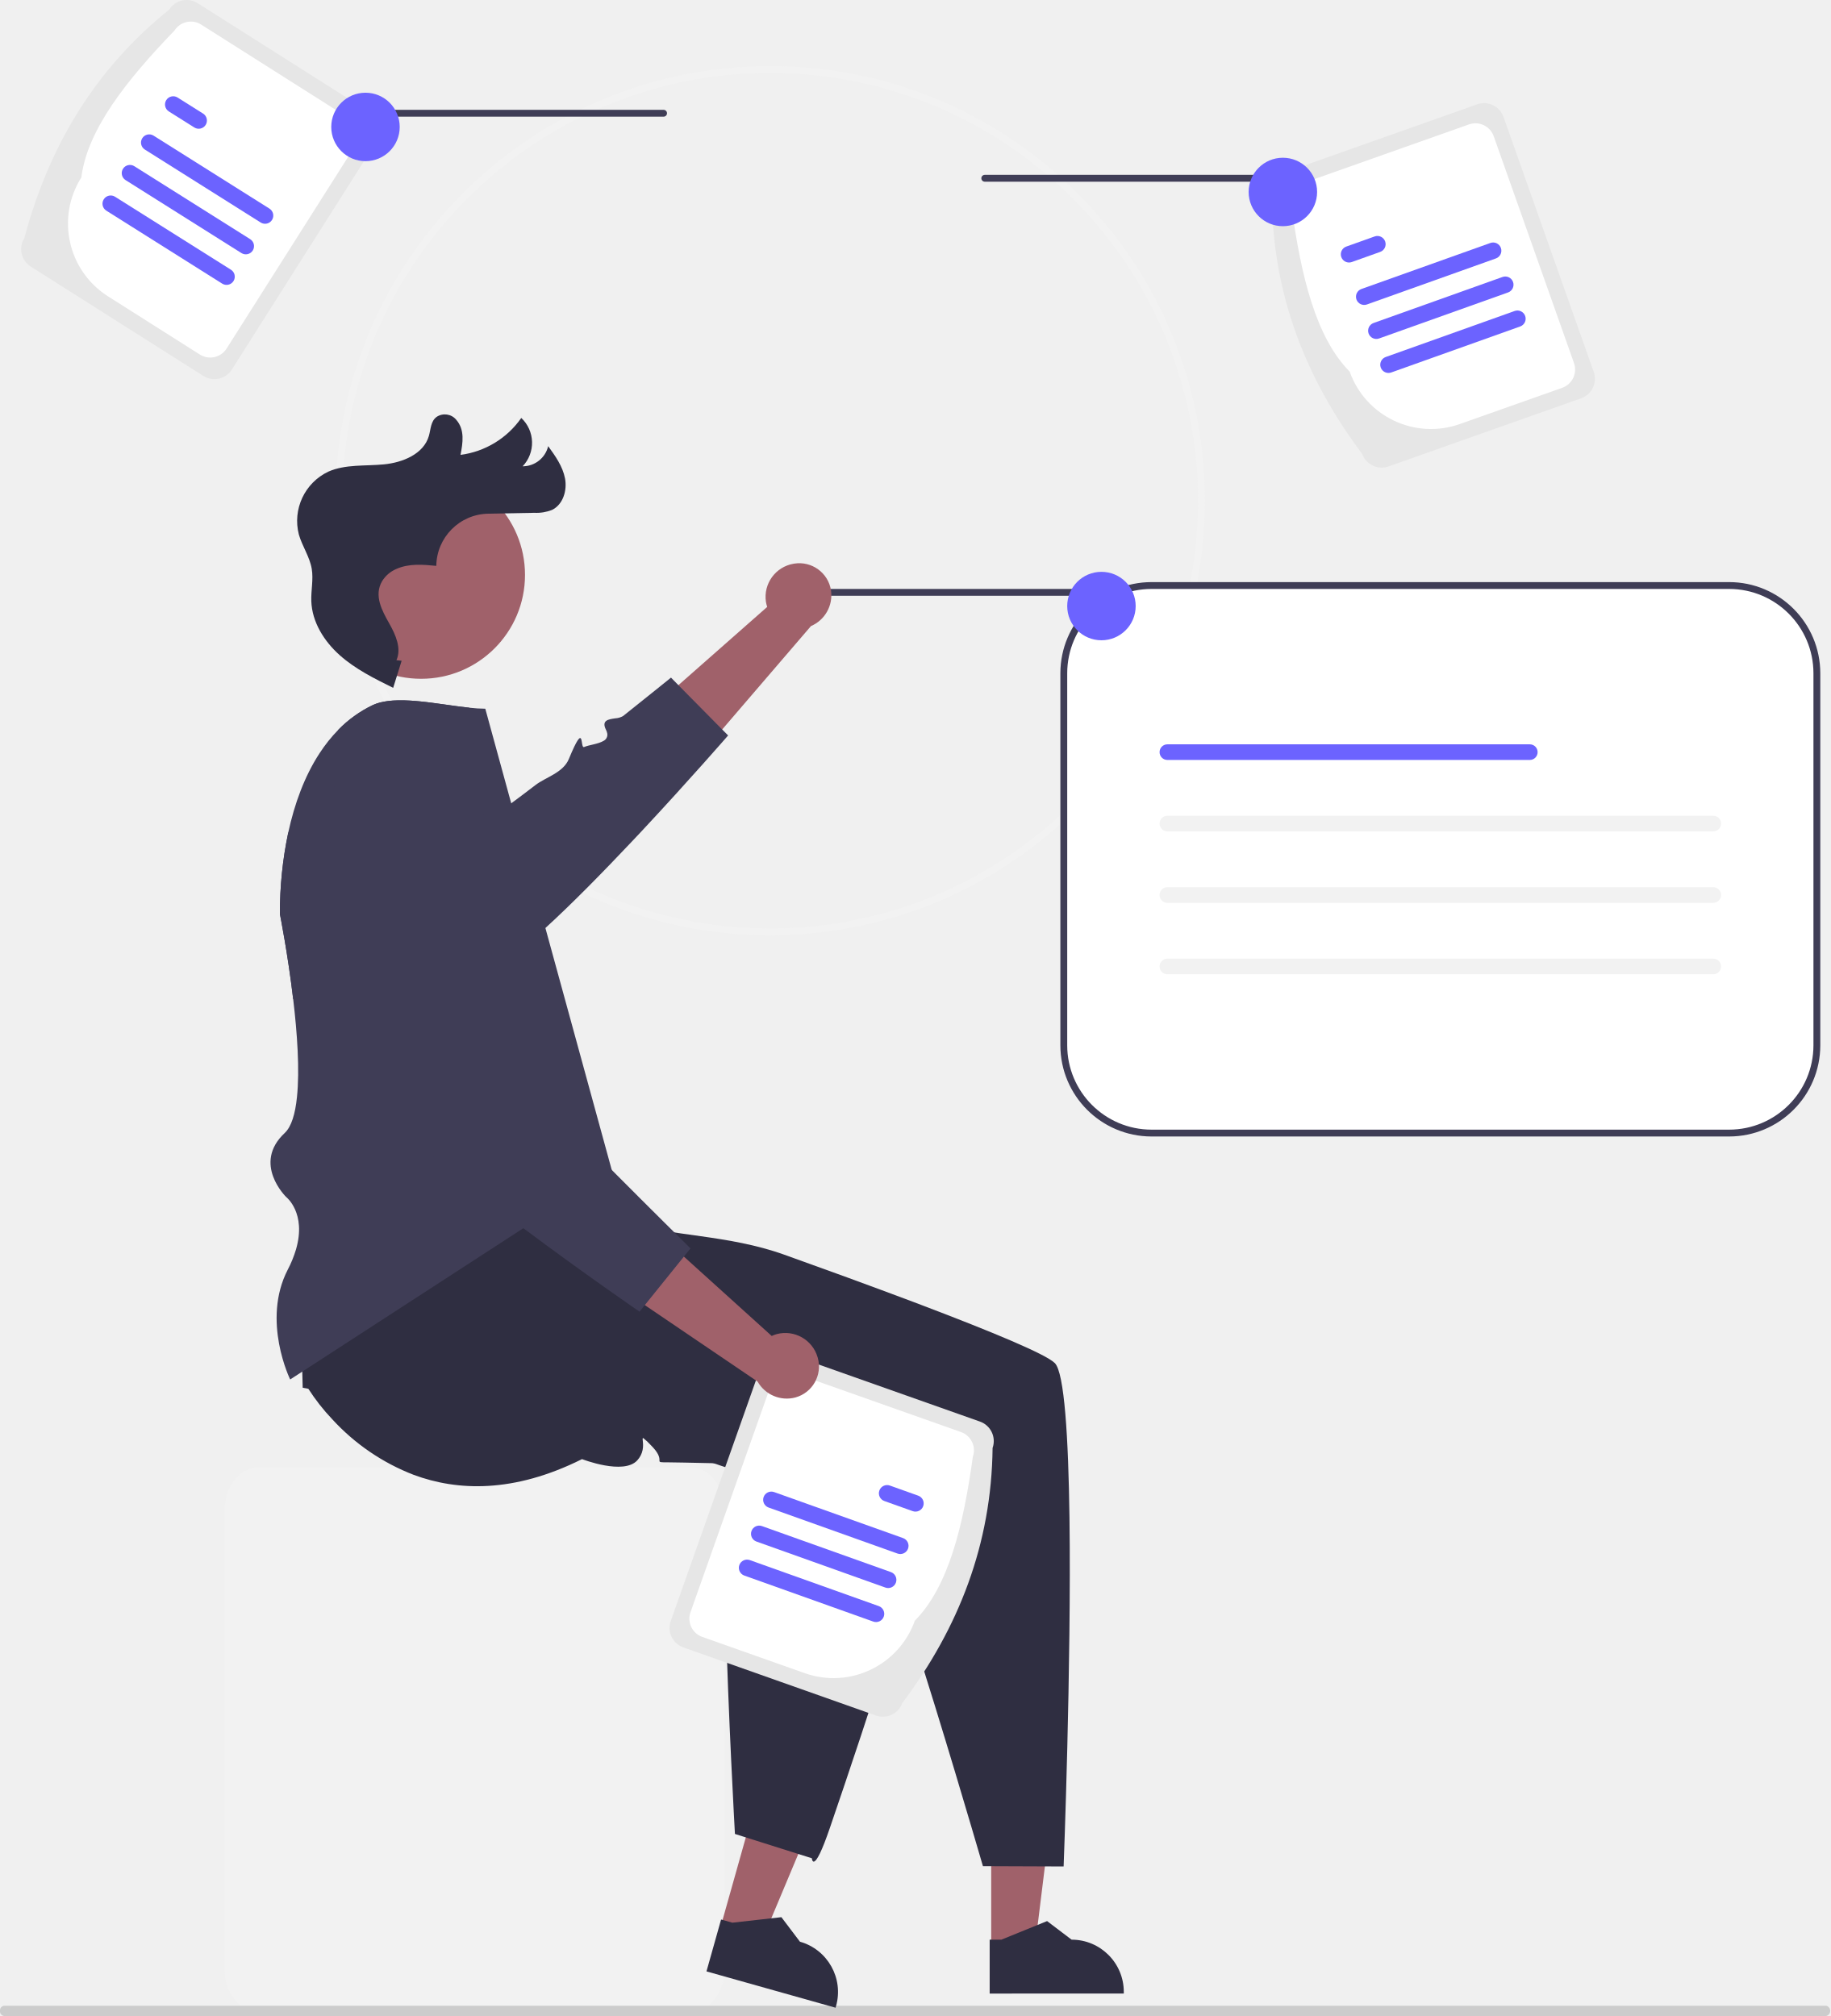
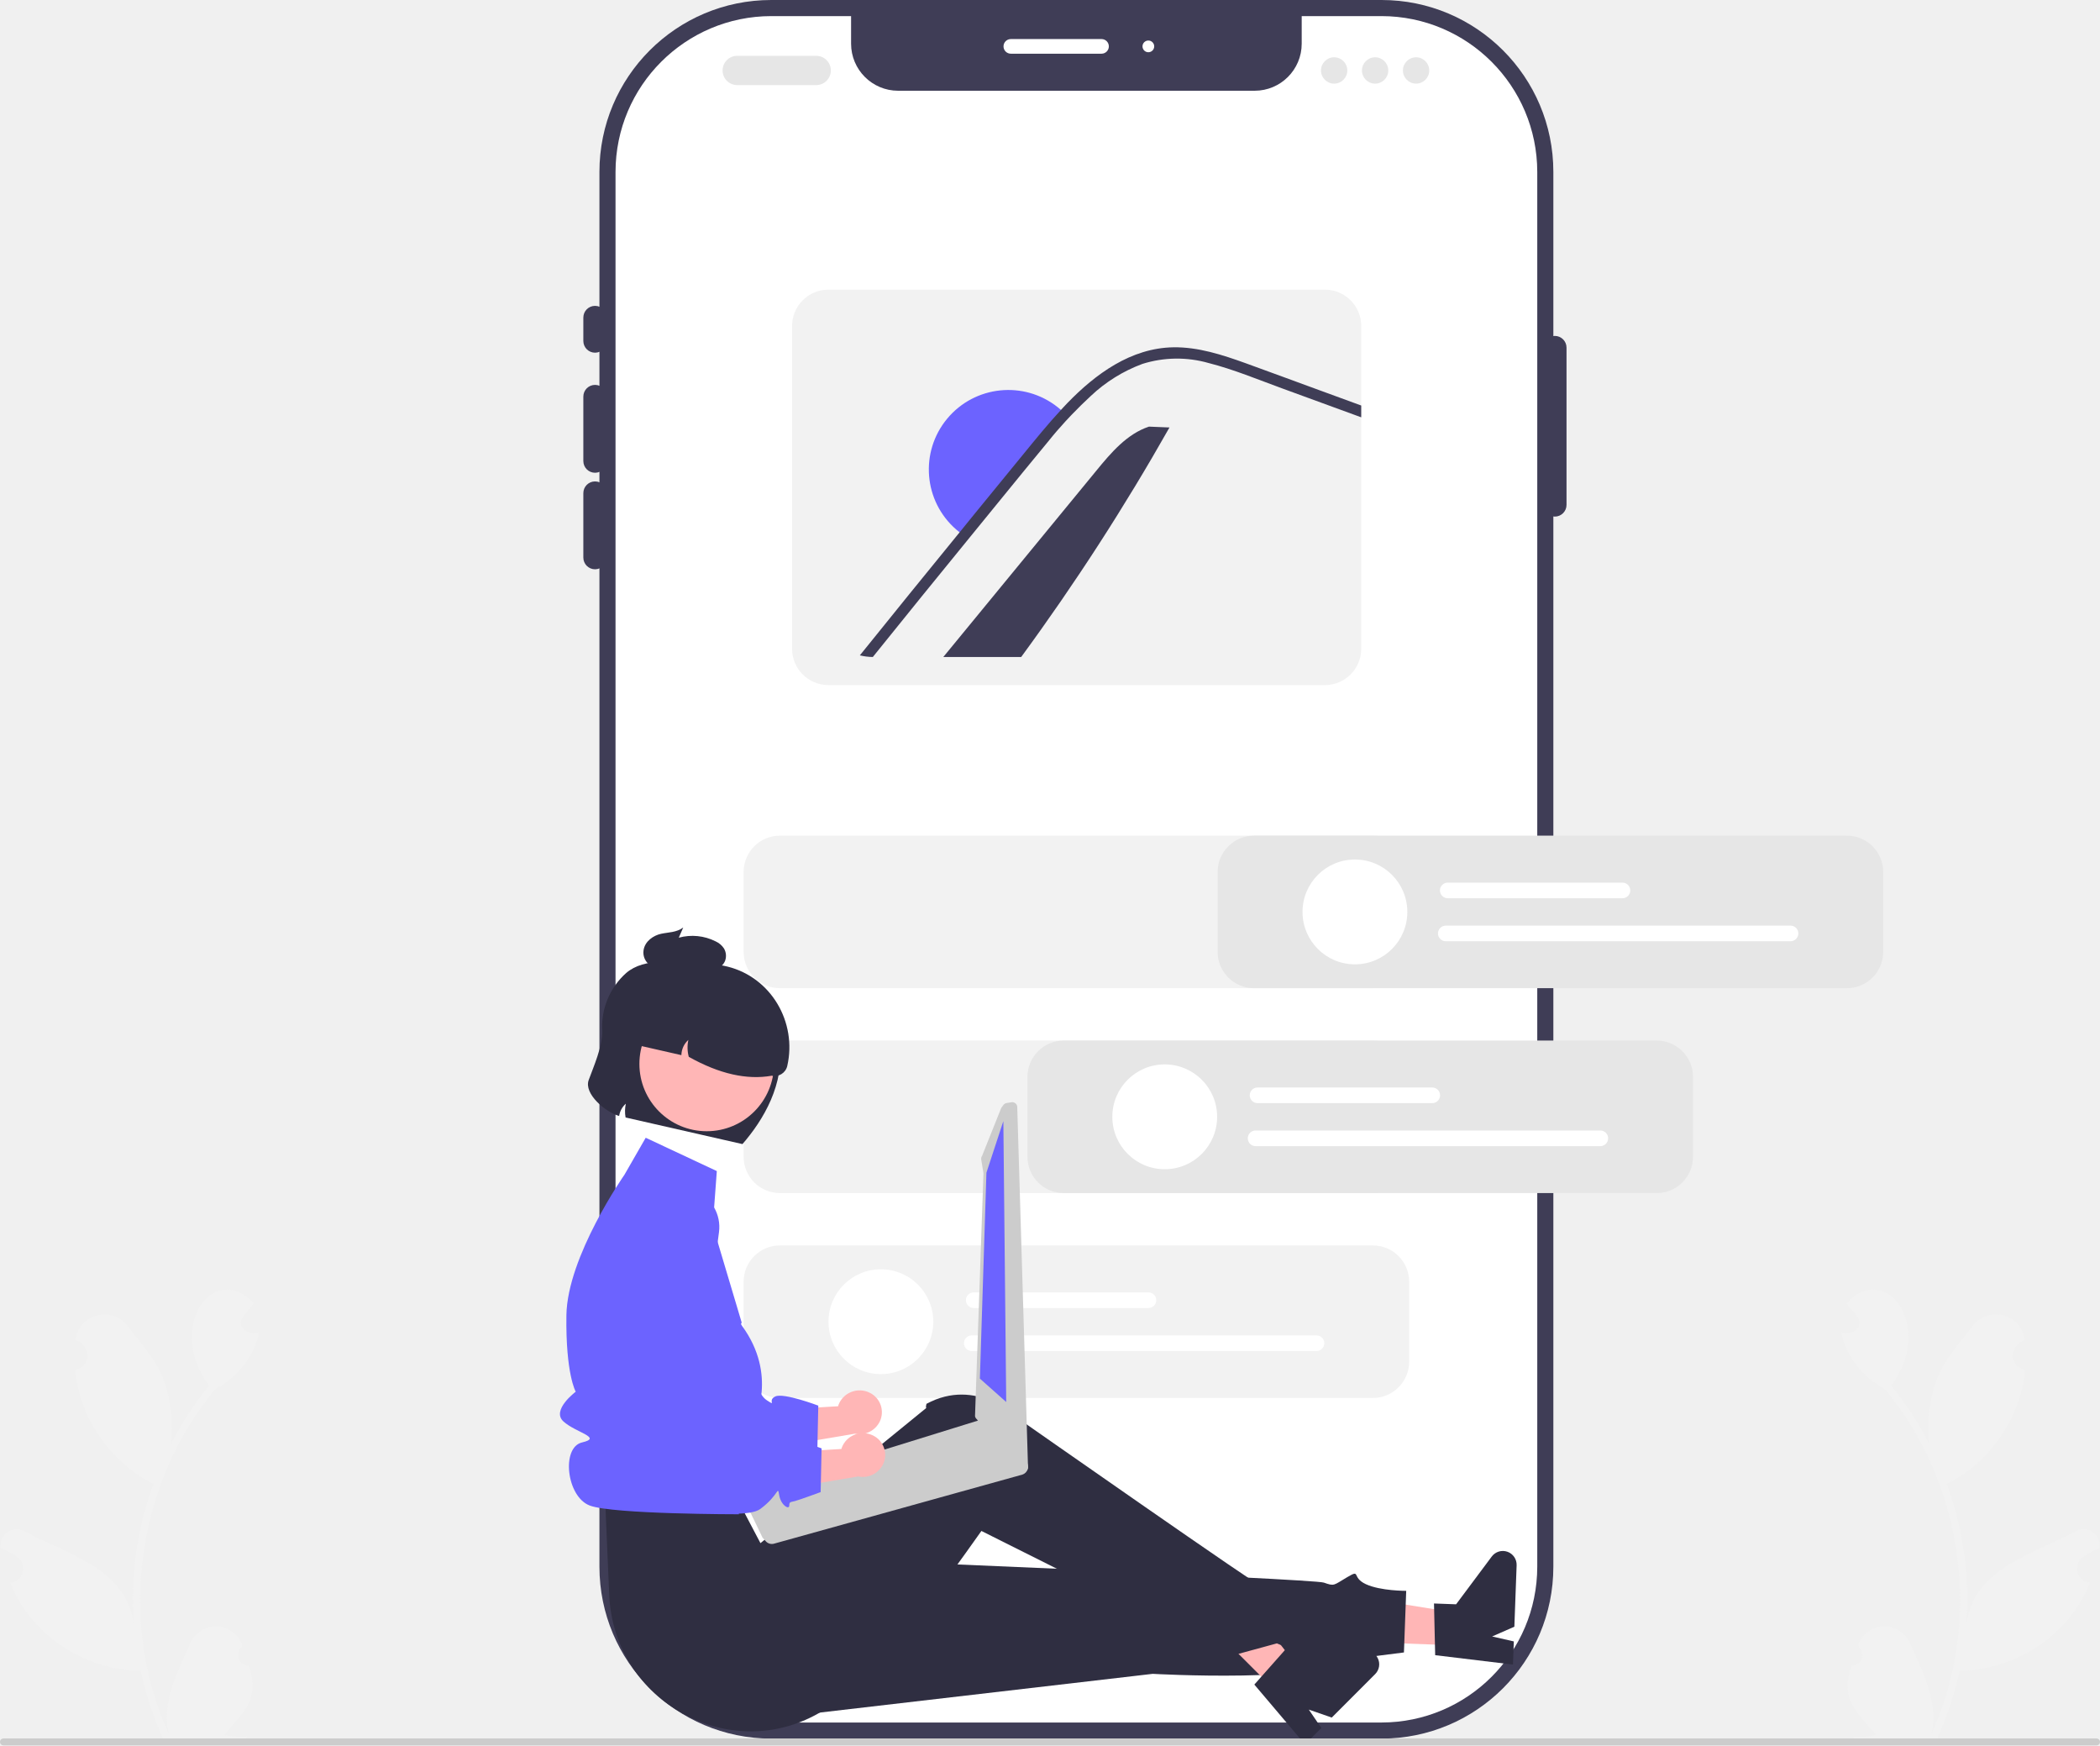
- <svg xmlns="http://www.w3.org/2000/svg" data-name="Layer 1" width="534.67" height="589.095" viewBox="0 0 534.67 589.095">
-   <path d="M557.659,428.758a127,127,0,1,1,127-127A127.144,127.144,0,0,1,557.659,428.758Zm0-252a125,125,0,1,0,125,125A125.141,125.141,0,0,0,557.659,176.758Z" transform="translate(-332.665 -155.4527)" fill="#f2f2f2" />
-   <path d="M567.351,329.547h81.433a1,1,0,0,0,0-2h-81.433a1,1,0,0,0,0,2Z" transform="translate(-332.665 -155.4527)" fill="#3f3d56" />
-   <path d="M669.073,326.547a25.667,25.667,0,0,0-25.638,25.638V460.91a25.667,25.667,0,0,0,25.638,25.638H837.798a25.667,25.667,0,0,0,25.638-25.638V352.185a25.667,25.667,0,0,0-25.638-25.638Z" transform="translate(-332.665 -155.4527)" fill="#fff" />
-   <path d="M837.798,487.547H669.073a26.668,26.668,0,0,1-26.638-26.638V352.185a26.668,26.668,0,0,1,26.638-26.638H837.798a26.668,26.668,0,0,1,26.638,26.638V460.91A26.668,26.668,0,0,1,837.798,487.547Zm-168.725-160a24.665,24.665,0,0,0-24.638,24.638V460.91a24.665,24.665,0,0,0,24.638,24.638H837.798a24.665,24.665,0,0,0,24.638-24.638V352.185a24.665,24.665,0,0,0-24.638-24.638Z" transform="translate(-332.665 -155.4527)" fill="#3f3d56" />
-   <path d="M564.458,320.186a9.828,9.828,0,0,0-8.044,11.101,9.428,9.428,0,0,0,.375,1.513l-50.306,44.336,18.634,13.052,44.459-51.79a9.801,9.801,0,0,0,5.852-10.437,9.38,9.38,0,0,0-10.717-7.817Q564.585,320.163,564.458,320.186Z" transform="translate(-332.665 -155.4527)" fill="#a0616a" />
-   <path d="M545.375,370.357s-11.35,13.07-25.17,27.87c-.96,1.02-1.92,2.05-2.91,3.09-8.4,8.9-17.45,18.14-25.3,25.31-8.37,7.67-15.38,13.01-18.78,13.14a2.466,2.466,0,0,1-.84-.09c-10.17-3.06-1.79.58-6.14,6.79-4.37,6.22-3.83-1.94-13.62-6.79-9.77-4.85-4.57-.03-8.47,7.63-1.21,2.4-11.83,1.91-25.83.11-1.58-13.35-3.88-24.87-3.88-24.87a113.619,113.619,0,0,1,2.44-23.83c24.39-.44,44.56-.69,45.59-.37,2.66.81,8.38-1.24,14.7-4.81.9-.51,2.6-1.69,4.85-3.35,1.99-1.46,4.39-3.28,7.06-5.32,3-2.32,8.11-3.59,9.77-7.63,4.82-11.66,3.17-2.96,4.46-3.5,1.47-.62,4.07-.86,5.59-1.75a2.01,2.01,0,0,0,1.17-2.21,4.067,4.067,0,0,0-.38-1.09c-1.38-2.77.72-3.04,2.7-3.33a5.14,5.14,0,0,0,2.33-.69c7.95-6.34,13.97-11.21,13.97-11.21l2.16,2.2.01.01,12.78,12.94Z" transform="translate(-332.665 -155.4527)" fill="#3f3d56" />
-   <path d="M534.473,743.32H408.095c-5.41,0-9.811-5.556-9.811-12.384V596.647c0-6.828,4.401-12.384,9.811-12.384H534.473c5.41,0,9.811,5.556,9.811,12.384V730.935C544.284,737.764,539.882,743.32,534.473,743.32Z" transform="translate(-332.665 -155.4527)" fill="#f2f2f2" />
-   <path d="M332.665,743.045a1.37,1.37,0,0,0,1.19,1.502h532.29a1.543,1.543,0,0,0,0-3.004H333.855A1.37,1.37,0,0,0,332.665,743.045Z" transform="translate(-332.665 -155.4527)" fill="#ccc" />
-   <polygon points="289.565 569.244 302.306 569.243 308.368 520.095 289.562 520.096 289.565 569.244" fill="#a0616a" />
-   <path d="M621.781,737.989l39.183-.001v-.496a15.252,15.252,0,0,0-15.251-15.251h-.001l-7.157-5.43L625.201,722.242l-3.42 0Z" transform="translate(-332.665 -155.4527)" fill="#2f2e41" />
-   <polygon points="210.422 563.385 222.687 566.837 241.843 521.171 223.74 516.075 210.422 563.385" fill="#a0616a" />
-   <path d="M539.052,731.511l37.717,10.618.134-.477a15.252,15.252,0,0,0-10.547-18.814l-.001-0-5.418-7.167L546.612,717.28l-3.292-.927Z" transform="translate(-332.665 -155.4527)" fill="#2f2e41" />
-   <path d="M510.435,509.547s-4.08-.406,6.38,3.214c11.32,3.93,28.5,3.42,44.95,9.32,5.08,1.82,10.23,3.68,15.34,5.54,1.03.37,2.06.75,3.09,1.12,6.65,2.43,13.19,4.86,19.37,7.18.87.33,1.73.66,2.58.98.02.01.04.01.05.02,20.15,7.66,36,14.22,38.62,16.84,2.8,2.8,3.96,21.72,4.28,45.1.58,43.33-1.71,101.99-1.71,101.99l-23.57-.09s-.15-.52-.44-1.49c-.52-1.79-1.49-5.12-2.78-9.47-5.36-18.17-16.15-54.18-22.11-70.67-1.68-4.66-2.98-7.76-3.67-8.46-4-4.1,0-5.91,4-8.51s0-3.4-2.94-6.8c-2.94-3.4,1.1-11.06,1.1-11.06s-2.66-.07-6.9-.18c-6.26-.16-16-.4-25.75-.64-.01.01-.01.01-.01,0-3.67-.09-7.34-.18-10.82-.26-2.7-.07-5.29-.13-7.69-.19-7.19-.16-12.63-.27-13.99-.27-4.44,0-.99,0-3.67-3.51a15.675,15.675,0,0,0-1.33-1.49,17.322,17.322,0,0,0-2.2-2.06c-.56-.26.2,1.35-.22,3.44a6.317,6.317,0,0,1-1.55,3.03c-3.97,4.41-16.15-.35-16.15-.35-20.04,10.02-36.48,9.3-49.14,4.61a63.007,63.007,0,0,1-23.83-16.26,59.505,59.505,0,0,1-6.98-8.9l-1.65-.31s-2.22-74.384.34-79.414c3.99-7.84,63-2,63-2Z" transform="translate(-332.665 -155.4527)" fill="#2f2e41" />
-   <path d="M620.351,208.547h81.433a1,1,0,0,0,0-2h-81.433a1,1,0,0,0,0,2Z" transform="translate(-332.665 -155.4527)" fill="#3f3d56" />
-   <path d="M730.602,288.074c-16.511-21.961-26.054-46.519-26.366-74.518a6.041,6.041,0,0,1,3.676-7.702l56.277-19.912a6.041,6.041,0,0,1,7.702,3.676L798.257,264.136A6.041,6.041,0,0,1,794.581,271.838l-56.277,19.912A6.041,6.041,0,0,1,730.602,288.074Z" transform="translate(-332.665 -155.4527)" fill="#e6e6e6" />
-   <path d="M726.955,264.04c-9.93-10.04-14.181-27.948-16.951-47.907a5.658,5.658,0,0,1,3.443-7.213l48.366-17.113a5.658,5.658,0,0,1,7.213,3.443l23.463,66.311a5.658,5.658,0,0,1-3.443,7.213l-29.962,10.601A25.202,25.202,0,0,1,726.955,264.04Z" transform="translate(-332.665 -155.4527)" fill="#fff" />
-   <path d="M769.673,230.971,731.998,244.42a2.4,2.4,0,1,1-1.614-4.521l37.676-13.448a2.4,2.4,0,1,1,1.614,4.521Z" transform="translate(-332.665 -155.4527)" fill="#6c63ff" />
-   <path d="M735.861,229.064l-8.289,2.959a2.4,2.4,0,0,1-1.614-4.521l8.289-2.959a2.4,2.4,0,1,1,1.614,4.521Z" transform="translate(-332.665 -155.4527)" fill="#6c63ff" />
-   <path d="M776.768,250.847,739.092,264.295a2.4,2.4,0,0,1-1.614-4.521L775.154,246.326a2.4,2.4,0,1,1,1.614,4.521Z" transform="translate(-332.665 -155.4527)" fill="#6c63ff" />
-   <path d="M773.22,240.909,735.545,254.357a2.4,2.4,0,0,1-1.614-4.521l37.676-13.448a2.4,2.4,0,0,1,1.614,4.521Z" transform="translate(-332.665 -155.4527)" fill="#6c63ff" />
-   <circle cx="374.77" cy="56.095" r="10" fill="#6c63ff" />
-   <path d="M526.52,189.547H445.087a1,1,0,0,1,0-2H526.52a1,1,0,0,1,0,2Z" transform="translate(-332.665 -155.4527)" fill="#3f3d56" />
-   <path d="M339.78,225.019c7.072-26.55,20.491-49.224,42.316-66.764a6.041,6.041,0,0,1,8.327-1.866l50.422,31.958a6.041,6.041,0,0,1,1.866,8.327l-42.316,66.764a6.041,6.041,0,0,1-8.327,1.866l-50.421-31.958A6.041,6.041,0,0,1,339.78,225.019Z" transform="translate(-332.665 -155.4527)" fill="#e6e6e6" />
-   <path d="M356.429,207.305c1.762-14.011,13.22-28.415,27.205-42.922a5.658,5.658,0,0,1,7.799-1.748l43.333,27.465a5.658,5.658,0,0,1,1.748,7.799l-37.656,59.411a5.658,5.658,0,0,1-7.799,1.748l-26.844-17.014A25.202,25.202,0,0,1,356.429,207.305Z" transform="translate(-332.665 -155.4527)" fill="#fff" />
-   <path d="M408.822,220.473,374.974,199.151a2.4,2.4,0,0,1,2.559-4.062l33.848,21.322a2.4,2.4,0,1,1-2.559,4.062Z" transform="translate(-332.665 -155.4527)" fill="#6c63ff" />
-   <path d="M389.436,192.705l-7.447-4.691a2.4,2.4,0,1,1,2.559-4.062l7.447,4.691a2.4,2.4,0,1,1-2.559,4.062Z" transform="translate(-332.665 -155.4527)" fill="#6c63ff" />
-   <path d="M397.573,238.33l-33.848-21.322a2.4,2.4,0,1,1,2.559-4.062l33.848,21.322a2.4,2.4,0,0,1-2.559,4.062Z" transform="translate(-332.665 -155.4527)" fill="#6c63ff" />
-   <path d="M403.197,229.402l-33.848-21.322a2.4,2.4,0,1,1,2.559-4.062L405.756,225.34a2.4,2.4,0,0,1-2.559,4.062Z" transform="translate(-332.665 -155.4527)" fill="#6c63ff" />
-   <circle cx="106.77" cy="37.095" r="10" fill="#6c63ff" />
-   <circle cx="321.77" cy="177.095" r="10" fill="#6c63ff" />
-   <path d="M607.624,582.43c-4.17,22.72-21.84,75.97-32.52,107.14-4.87,14.24-5.27,8.88-5.27,8.88l-5.55-1.75-9.36-2.96-3.42-1.08-4.14-1.31s-2.03-36.22-2.68-63.39c-.22-8.76-.6-15.02-1.23-16.26-2.6-5.1,1.75-5.64,6.34-6.93,4.6-1.29,1.01-3.23-.78-7.37-1.21-2.76,1.17-6.43,2.86-8.53a20.7,20.7,0,0,1,1.49-1.69s-11.7-3.98-24.93-8.47c-.01.01-.01,0-.01,0-1.33-.45-2.67-.9-4.01-1.36,4.66-1.68,7.76-2.98,8.46-3.67,4.1-4,5.91,0,8.51,4s3.4,0,6.8-2.94c3.4-2.94,11.06,1.1,11.06,1.1s.07-2.66.18-6.9c.16-6.26.4-16,.64-25.75-.01-.01-.01-.01,0-.01.09-3.67.18-7.34.26-10.82,7.05,5.4,13.89,10.7,20.09,15.6.01.01.03.02.03.04,14.91,11.78,26.1,21.24,27.67,24.24C608.824,573.6,608.584,577.21,607.624,582.43Z" transform="translate(-332.665 -155.4527)" fill="#2f2e41" />
-   <path d="M511.435,497.547l-3.68,2.39-9.42,6.12-12.78,8.29-68.12,44.2s-8.42-17.16-.71-32.08a33.023,33.023,0,0,0,2.41-5.91c3.12-10.7-2.88-15.34-2.88-15.34s-10-9.73-.41-18.7c1.97-1.84,3.07-5.61,3.57-10.45.84-7.96.07-18.8-1.1-28.65-1.58-13.35-3.88-24.87-3.88-24.87a113.619,113.619,0,0,1,2.44-23.83c1.83-8.44,4.77-16.46,9.12-23.12a43.979,43.979,0,0,1,5.49-6.88,35.552,35.552,0,0,1,9.95-7.17c5.56-2.68,15.09-1.07,23.49.1,1.69.23,3.33.45,4.88.61a43.678,43.678,0,0,0,4.63.29l3.48,12.7,1.32,4.81.66,2.41,1.5,5.48.62,2.24,9.98,36.44,8.15,29.72,4.5,16.42,6.73,24.55Z" transform="translate(-332.665 -155.4527)" fill="#3f3d56" />
-   <circle cx="123.018" cy="167.995" r="30.355" fill="#a0616a" />
-   <path d="M449.997,348.539l-2.473,7.906c-5.483-2.707-11.039-5.462-15.604-9.53s-8.096-9.68-8.312-15.791c-.112-3.156.653-6.339.128-9.453-.593-3.519-2.764-6.569-3.758-9.996a15.945,15.945,0,0,1,8.602-18.405c5.032-2.211,10.786-1.591,16.256-2.125s11.572-3.009,13.112-8.285c.576-1.973.51-4.299,2.272-5.59a4.312,4.312,0,0,1,5.71.825c2.576,2.925,1.942,6.776,1.267,10.278a25.679,25.679,0,0,0,17.752-10.793,9.948,9.948,0,0,1,.394,14.133,7.672,7.672,0,0,0,7.465-5.887c2.095,2.893,4.245,5.911,4.918,9.419s-.577,7.657-3.794,9.21a12.327,12.327,0,0,1-5.168.846l-13.487.256a15.448,15.448,0,0,0-15.153,15.245v0c-3.924-.377-7.965-.746-11.676.907a8.961,8.961,0,0,0-4.165,3.579c-2.452,4.212-.019,8.59,2.137,12.422,1.843,3.275,3.591,7.219,2.061,10.652" transform="translate(-332.665 -155.4527)" fill="#2f2e41" />
-   <path d="M588.567,656.75,532.289,636.838a6.041,6.041,0,0,1-3.676-7.702l26.366-74.518a6.041,6.041,0,0,1,7.702-3.676L618.959,570.855a6.041,6.041,0,0,1,3.676,7.702c-.313,27.998-9.856,52.557-26.366,74.518A6.041,6.041,0,0,1,588.567,656.75Z" transform="translate(-332.665 -155.4527)" fill="#e6e6e6" />
-   <path d="M567.787,644.374,537.825,633.773a5.658,5.658,0,0,1-3.443-7.213l23.463-66.311a5.658,5.658,0,0,1,7.213-3.443L613.424,573.92a5.658,5.658,0,0,1,3.443,7.213c-2.77,19.959-7.021,37.866-16.951,47.907A25.202,25.202,0,0,1,567.787,644.374Z" transform="translate(-332.665 -155.4527)" fill="#fff" />
-   <path d="M555.744,592.904a2.403,2.403,0,0,1,3.067-1.454l37.676,13.448a2.4,2.4,0,1,1-1.614,4.521l-37.676-13.448A2.403,2.403,0,0,1,555.744,592.904Z" transform="translate(-332.665 -155.4527)" fill="#6c63ff" />
-   <path d="M589.556,590.997a2.403,2.403,0,0,1,3.067-1.454l8.289,2.959a2.4,2.4,0,1,1-1.614,4.521l-8.289-2.959A2.403,2.403,0,0,1,589.556,590.997Z" transform="translate(-332.665 -155.4527)" fill="#6c63ff" />
-   <path d="M548.649,612.78a2.403,2.403,0,0,1,3.067-1.454L589.392,624.774a2.4,2.4,0,1,1-1.614,4.521l-37.676-13.448A2.403,2.403,0,0,1,548.649,612.78Z" transform="translate(-332.665 -155.4527)" fill="#6c63ff" />
-   <path d="M552.196,602.842a2.403,2.403,0,0,1,3.067-1.454l37.676,13.448a2.4,2.4,0,1,1-1.614,4.521L553.65,605.909A2.403,2.403,0,0,1,552.196,602.842Z" transform="translate(-332.665 -155.4527)" fill="#6c63ff" />
-   <path d="M571.507,552.027a9.828,9.828,0,0,0-11.939-6.736,9.429,9.429,0,0,0-1.461.544l-49.743-44.967-10.86,19.991,56.488,38.314a9.801,9.801,0,0,0,11.032,4.634,9.38,9.38,0,0,0,6.555-11.532Q571.545,552.15,571.507,552.027Z" transform="translate(-332.665 -155.4527)" fill="#a0616a" />
-   <path d="M534.395,520.247l-1.94,2.4-11.42,14.17-1.54,1.92s-16.31-11.2-33.94-24.39c-21.16-15.85-44.22-34.58-43.19-40.29,1.89-10.45-.78-1.72-7.45-5.34-6.66-3.63,1.5-4.02,5.21-14.29,3.72-10.26-.48-4.55-8.53-7.55-5.37-2-2.56-47.88-.11-78.16a35.552,35.552,0,0,1,9.95-7.17c6.67-3.22,19.08-.25,28.37.71,5.26,38.77,12.85,95.48,12.51,97.27-.52,2.73,2.18,8.18,6.44,14.06,2,2.78,12.31,13.35,22.62,23.73C522.875,508.897,534.395,520.247,534.395,520.247Z" transform="translate(-332.665 -155.4527)" fill="#3f3d56" />
-   <path d="M779.575,377.519H673.699a2.283,2.283,0,1,1,0-4.566H779.575a2.283,2.283,0,0,1,0,4.566Z" transform="translate(-332.665 -155.4527)" fill="#6c63ff" />
-   <path d="M833.172,398.393H673.699a2.283,2.283,0,1,1,0-4.566H833.172a2.283,2.283,0,0,1,0,4.566Z" transform="translate(-332.665 -155.4527)" fill="#f2f2f2" />
-   <path d="M833.175,414.698h-159.48a2.285,2.285,0,0,0,0,4.57h159.48a2.285,2.285,0,0,0,0-4.57Z" transform="translate(-332.665 -155.4527)" fill="#f2f2f2" />
-   <path d="M833.172,440.142H673.699a2.283,2.283,0,1,1,0-4.566H833.172a2.283,2.283,0,0,1,0,4.566Z" transform="translate(-332.665 -155.4527)" fill="#f2f2f2" />
+ <svg xmlns="http://www.w3.org/2000/svg" data-name="Layer 1" width="717.67" height="596.329" viewBox="0 0 717.67 596.329">
+   <rect x="204.855" width="326" height="594" rx="58.728" fill="#3f3d56" />
+   <path d="M766.52,210.568v476.54a53.292,53.292,0,0,1-53.23,53.23h-208.54a53.292,53.292,0,0,1-53.23-53.23v-476.54a53.292,53.292,0,0,1,53.23-53.23h27.27v9.42a16.081,16.081,0,0,0,16.08,16.08h121.84a16.081,16.081,0,0,0,16.08-16.08v-9.42h27.27A53.292,53.292,0,0,1,766.52,210.568Z" transform="translate(-241.165 -151.8354)" fill="#fff" />
+   <path d="M444.52,272.335a4.005,4.005,0,0,1-4-4v-8a4,4,0,0,1,8,0v8A4.005,4.005,0,0,1,444.52,272.335Z" transform="translate(-241.165 -151.8354)" fill="#3f3d56" />
+   <path d="M444.52,313.357a4.005,4.005,0,0,1-4-4V287.335a4,4,0,0,1,8,0v22.021A4.005,4.005,0,0,1,444.52,313.357Z" transform="translate(-241.165 -151.8354)" fill="#3f3d56" />
+   <path d="M444.52,346.335a4.005,4.005,0,0,1-4-4V320.314a4,4,0,0,1,8,0v22.021A4.005,4.005,0,0,1,444.52,346.335Z" transform="translate(-241.165 -151.8354)" fill="#3f3d56" />
+   <path d="M772.52,328.335a4.005,4.005,0,0,1-4-4V270.602a4,4,0,0,1,8,0v53.733A4.005,4.005,0,0,1,772.52,328.335Z" transform="translate(-241.165 -151.8354)" fill="#3f3d56" />
+   <path d="M617.612,170.181h-31a2.5,2.5,0,0,1,0-5h31a2.5,2.5,0,0,1,0,5Z" transform="translate(-241.165 -151.8354)" fill="#fff" />
+   <circle cx="392.447" cy="15.846" r="2" fill="#fff" />
+   <path d="M873.917,720.853a3.564,3.564,0,0,0,2.524-6.201c-.093-.356-.16-.612-.253-.968a9.575,9.575,0,0,1,17.749-.336c4.318,9.846,9.881,20.028,7.267,30.943,17.594-38.227,11.037-85.508-15.81-117.8-7.374-3.971-13.387-11.093-15.014-19.414,3.642,1.195,8.14-1.8,5.374-5.598-1.197-1.45-2.405-2.889-3.602-4.339,13.65-14.818,30.301,8.108,15.31,28.074a114.265,114.265,0,0,1,13.024,19.951,48.043,48.043,0,0,1,2.656-22.342c2.682-6.649,7.775-12.276,12.252-18.044,5.443-7.029,16.813-3.918,17.639,4.928-5.069,1.72-5.659,9.071.166,10.02-1.367,16.483-11.982,31.721-26.732,39.085a114.71,114.71,0,0,1,6.725,47.885c2.435-19.011,22.771-23.812,36.944-31.494a5.549,5.549,0,0,1,8.516,5.54,32.051,32.051,0,0,0-5.589,3.017,4.844,4.844,0,0,0,2.335,8.821c-7.011,17.839-25.462,29.949-44.529,30.064a117.929,117.929,0,0,1-7.701,23.201l-28.298.269c-.104-.313-.199-.637-.293-.951a32.153,32.153,0,0,0,7.826-.541c-7.008-8.139-12.407-12.274-8.483-23.767Z" transform="translate(-241.165 -151.8354)" fill="#f2f2f2" />
+   <path d="M326.162,720.853a3.564,3.564,0,0,1-2.524-6.201c.093-.356.16-.612.253-.968a9.575,9.575,0,0,0-17.749-.336c-4.318,9.846-9.881,20.028-7.267,30.943-17.594-38.227-11.037-85.508,15.81-117.8,7.374-3.971,13.387-11.093,15.014-19.414-3.642,1.195-8.14-1.8-5.374-5.598,1.197-1.45,2.405-2.889,3.602-4.339-13.65-14.818-30.301,8.108-15.31,28.074a114.265,114.265,0,0,0-13.024,19.951,48.043,48.043,0,0,0-2.656-22.342c-2.682-6.649-7.775-12.276-12.252-18.044-5.443-7.029-16.813-3.918-17.639,4.928,5.069,1.72,5.659,9.071-.166,10.02,1.367,16.483,11.982,31.721,26.732,39.085a114.71,114.71,0,0,0-6.725,47.885c-2.435-19.011-22.771-23.812-36.944-31.494a5.549,5.549,0,0,0-8.516,5.54,32.051,32.051,0,0,1,5.589,3.017,4.844,4.844,0,0,1-2.335,8.821c7.011,17.839,25.462,29.949,44.529,30.064a117.929,117.929,0,0,0,7.701,23.201l28.298.269c.104-.313.199-.637.293-.951a32.153,32.153,0,0,1-7.826-.541c7.008-8.139,12.407-12.274,8.483-23.767Z" transform="translate(-241.165 -151.8354)" fill="#f2f2f2" />
+   <path d="M520.106,180.908h-27a5,5,0,0,1,0-10h27a5,5,0,0,1,0,10Z" transform="translate(-241.165 -151.8354)" fill="#e6e6e6" />
+   <circle cx="455.941" cy="24.073" r="4.5" fill="#e6e6e6" />
+   <circle cx="469.941" cy="24.073" r="4.5" fill="#e6e6e6" />
+   <circle cx="483.941" cy="24.073" r="4.5" fill="#e6e6e6" />
+   <path d="M693.959,250.793h-169.7a12.417,12.417,0,0,0-12.4,12.4v110.31a12.417,12.417,0,0,0,12.4,12.4h169.7a12.411,12.411,0,0,0,12.4-12.4v-110.31A12.411,12.411,0,0,0,693.959,250.793Z" transform="translate(-241.165 -151.8354)" fill="#f2f2f2" />
+   <path d="M640.832,297.884a791.404,791.404,0,0,1-50.682,78.42H563.538q26.146-31.853,52.332-63.706c5.008-6.114,10.443-12.52,17.955-15.005Z" transform="translate(-241.165 -151.8354)" fill="#3f3d56" />
+   <path d="M605.466,293.536c-2.776,2.892-5.435,5.901-7.939,9.026-5.513,6.638-10.948,13.335-16.402,20.013-3.397,4.154-6.794,8.308-10.152,12.462a24.789,24.789,0,0,1-3.028-2.29A27.161,27.161,0,0,1,602.651,290.974,25.035,25.035,0,0,1,605.466,293.536Z" transform="translate(-241.165 -151.8354)" fill="#6c63ff" />
+   <path d="M706.359,290.382v4.03l-1.8-.66-25.33-9.26c-8.25-3.01-16.48-6.45-25-8.62a39.402,39.402,0,0,0-22.64.29,51.95,51.95,0,0,0-17.64,10.95c-2.25,2.08-4.43,4.21-6.54,6.42-.69.73-1.38,1.46-2.06,2.19-2.04,2.22-4.01,4.49-5.88,6.84-5.51,6.64-10.95,13.34-16.4,20.01-3.4,4.16-6.8,8.31-10.16,12.46q-16.83,20.595-33.46,41.27a19.537,19.537,0,0,1-4.43-.56q16.965-21.075,34.09-42.04.39-.48.78-.96c1.34-1.67,2.71-3.35,4.07-5.02q8.535-10.455,17.08-20.89c4.14-5.06,8.25-10.14,12.71-14.94.27-.31.55-.61.84-.92.43-.46.86-.91,1.3-1.38,9.69-10.01,21.78-18.86,36.26-19.1,8.52-.13,16.75,2.57,24.67,5.42,8.53,3.09,17.03,6.23,25.55,9.35Z" transform="translate(-241.165 -151.8354)" fill="#3f3d56" />
+   <path d="M710.35,629.454H507.691a12.413,12.413,0,0,1-12.399-12.399V589.742a12.413,12.413,0,0,1,12.399-12.399H710.35a12.413,12.413,0,0,1,12.399,12.399v27.313A12.413,12.413,0,0,1,710.35,629.454Z" transform="translate(-241.165 -151.8354)" fill="#f2f2f2" />
+   <path d="M710.35,489.454H507.691a12.413,12.413,0,0,1-12.399-12.399V449.742a12.413,12.413,0,0,1,12.399-12.399H710.35a12.413,12.413,0,0,1,12.399,12.399v27.313A12.413,12.413,0,0,1,710.35,489.454Z" transform="translate(-241.165 -151.8354)" fill="#f2f2f2" />
+   <path d="M710.35,559.454H507.691a12.413,12.413,0,0,1-12.399-12.399V519.742a12.413,12.413,0,0,1,12.399-12.399H710.35a12.413,12.413,0,0,1,12.399,12.399v27.313A12.413,12.413,0,0,1,710.35,559.454Z" transform="translate(-241.165 -151.8354)" fill="#f2f2f2" />
+   <path d="M633.641,598.724H573.93a2.671,2.671,0,0,1,0-5.342H633.641a2.671,2.671,0,0,1,0,5.342Z" transform="translate(-241.165 -151.8354)" fill="#fff" />
+   <path d="M691.072,613.415H573.262a2.671,2.671,0,0,1,0-5.342h117.81a2.671,2.671,0,0,1,0,5.342Z" transform="translate(-241.165 -151.8354)" fill="#fff" />
+   <circle cx="301.042" cy="451.563" r="17.909" fill="#fff" />
+   <path d="M538.216,627.589a7.744,7.744,0,0,0-10.203,3.547,7.431,7.431,0,0,0-.44,1.147l-26.969,1.612-3.997,13.972,36.706-6.202a7.723,7.723,0,0,0,8.487-4.106A7.391,7.391,0,0,0,538.4,627.676Q538.309,627.631,538.216,627.589Z" transform="translate(-241.165 -151.8354)" fill="#ffb6b6" />
+   <path d="M478.687,558.67l0,0a13.373,13.373,0,0,0-18.045,9.162l-7.415,29.943,1.395,52.384s38.702,7.426,45.199,2.653,5.887-8.327,6.497-4.774,3.399,5.045,3.437,3.631.354-1.172,1.973-1.598,8.765-3.06,8.765-3.06l.32-14.935s-11.814-4.479-14.68-3.142.61,3.554-2.866,1.336-3.856-9.216-4.45-2.909-2.334,7.482-4.94,4.677-14.681-1.013-14.681-1.013l7.683-58.23A13.373,13.373,0,0,0,478.687,558.67Z" transform="translate(-241.165 -151.8354)" fill="#6c63ff" />
+   <polygon points="498.157 562.178 498.564 551.148 456.212 544.329 455.612 560.608 498.157 562.178" fill="#ffb6b6" />
+   <path d="M731.634,717.334l-.402-17.661,7.55.279,12.189-16.327a4.719,4.719,0,0,1,8.498,2.997l-.774,20.98-7.602,3.341,7.416,1.687-.292,7.91Z" transform="translate(-241.165 -151.8354)" fill="#2f2e41" />
+   <path d="M500.963,739.308,635.106,723.709s57.927,3.346,71.519-5.496l14.332-1.809.777-21.053s-8.764.065-13.803-2.283-1.537-5.221-6.341-2.396-4.297,3.164-8.011,1.866-174.05-8.261-174.05-8.261Z" transform="translate(-241.165 -151.8354)" fill="#2f2e41" />
+   <polygon points="436.563 578.337 444.363 570.527 417.953 536.724 406.441 548.25 436.563 578.337" fill="#ffb6b6" />
+   <path d="M669.833,727.378l11.717-13.22,5.345,5.339,20.04-3.679a4.719,4.719,0,0,1,4.192,7.977l-14.836,14.854-7.845-2.721,4.289,6.281-5.594,5.6Z" transform="translate(-241.165 -151.8354)" fill="#2f2e41" />
+   <path d="M448.039,665.843l1.334,31c1.57,36.493,41.759,58.581,72.923,39.527q.862-.527,1.729-1.091s11.814-3.173,11.456-8.197,2.528-7.47,5.082-6.1S576.558,674.89,576.558,674.89s69.482,34.659,84.81,42.818l16.173-4.407s6.087,2.875,3.894-1.283-2.586-2.167-3.26-6.697-2.397-10.147-3.442-9.911-85.957-59.195-85.957-59.195-13.833-14-30.993-4.756c-.357,1.358-.052,1.405-.052,1.405l-56.684,46.189-8.009-15.211Z" transform="translate(-241.165 -151.8354)" fill="#2f2e41" />
+   <path d="M486.138,551.94l-24.304-11.39-7.276,12.661s-19.542,27.887-19.825,48.005,3.185,26.101,3.185,26.101-8.426,6.299-4.213,10.15,13.54,5.512,6.376,7.181-5.348,18.569,2.652,21.569,50.964,2.974,50.964,2.974a7.651,7.651,0,0,1,1.89-7.534c3.331-3.339,6.331-.943,3.331-6.141s-8-2.198-4-9.198,3.999-9.092,3.999-9.092,8.154-15.519-4.128-32.355c-.749-1.026-.119-1.066-.119-1.066l-9.918-33.236Z" transform="translate(-241.165 -151.8354)" fill="#6c63ff" />
+   <path d="M446.971,504.046c.206,5.134-3.03,12.407-4.623,16.793-1.703,4.689,5.679,10.913,10.405,12.276a6.989,6.989,0,0,1,2.289-4.197,11.967,11.967,0,0,0-.087,4.708l39.948,9.094c7.187-8.322,14.413-20.287,12.837-34.717a14.04,14.04,0,0,0-6.761-14l-20.195-11.931c-8.59-1.956-19.408-3.136-25.613,2.179A24.575,24.575,0,0,0,446.971,504.046Z" transform="translate(-241.165 -151.8354)" fill="#2f2e41" />
+   <circle cx="241.514" cy="363.489" r="23" fill="#ffb6b6" />
+   <path d="M455.734,503.036l-1.11,4.875,19.404,4.417a7.156,7.156,0,0,1,2.386-5.21,12.192,12.192,0,0,0,.139,5.785c10.464,5.872,19.896,7.952,28.354,6.455a4.431,4.431,0,0,0,5.304-3.337v0c3.403-14.947-5.512-30.225-20.386-33.935a27.997,27.997,0,0,0-34.09,20.949Z" transform="translate(-241.165 -151.8354)" fill="#2f2e41" />
+   <path d="M467.079,470.871c2.559-.555,5.266-.421,7.579-2.154l-1.517,3.482a17.626,17.626,0,0,1,12.585,1.257,6.73,6.73,0,0,1,2.849,2.412,4.957,4.957,0,0,1,.375,4.269,4.641,4.641,0,0,1-2.718,2.581,8.963,8.963,0,0,1-3.326.348q-7.083-.165-14.166-.33a10.591,10.591,0,0,1-5.225-1.015,5.22,5.22,0,0,1-2.424-5.183C461.542,473.373,464.52,471.426,467.079,470.871Z" transform="translate(-241.165 -151.8354)" fill="#2f2e41" />
+   <path d="M591.844,651.131a.981.981,0,0,0-.188-.173,2.012,2.012,0,0,0-.616-.482l-1.683-.901-11.173-12.405a2.806,2.806,0,0,0-2.098-.201l-.029.009-4.786,1.48-4.116,1.277-5.75,1.782L522.237,653.646l-25.745,7.971a2.785,2.785,0,0,0-1.829,3.448,2.898,2.898,0,0,0,.588,1.044l.819.912,1.718,1.914,3.981,8.25,1.105,1.233a2.775,2.775,0,0,0,2.866.804L590.554,655.638a2.824,2.824,0,0,0,1.29-4.507Z" transform="translate(-241.165 -151.8354)" fill="#ccc" />
+   <path d="M586.808,528.426l-1.642.266a1.728,1.728,0,0,0-1.119.695l-.724,1.012-6.527,16.322a1.728,1.728,0,0,0-.297,1.288l.765,4.65-2.89,83.006a1.748,1.748,0,0,0,.647,1.084l12.673,16.952.296.235.638.5a1.756,1.756,0,0,0,1.147.365l1.077-.051a1.73,1.73,0,0,0,1.265-.645,1.704,1.704,0,0,0,.359-1.37L588.799,529.846a1.725,1.725,0,0,0-1.982-1.422Z" transform="translate(-241.165 -151.8354)" fill="#ccc" />
+   <polygon points="342.893 383.04 337.111 400.653 334.874 471.007 343.874 479.007 342.893 383.04" fill="#6c63ff" />
+   <path d="M539.345,642.192a7.744,7.744,0,0,0-10.203,3.547,7.431,7.431,0,0,0-.44,1.147l-26.969,1.612-3.997,13.972,36.706-6.202a7.723,7.723,0,0,0,8.487-4.106,7.391,7.391,0,0,0-3.401-9.883Q539.437,642.234,539.345,642.192Z" transform="translate(-241.165 -151.8354)" fill="#ffb6b6" />
+   <path d="M479.816,573.272l0,0a13.373,13.373,0,0,0-18.045,9.162l-7.415,29.943,1.395,52.384s38.702,7.426,45.199,2.653,5.887-8.327,6.497-4.774,3.399,5.045,3.437,3.631.354-1.172,1.973-1.598,8.765-3.06,8.765-3.06l.32-14.935s-11.814-4.479-14.68-3.142.61,3.554-2.866,1.336-3.856-9.216-4.45-2.909-2.334,7.482-4.94,4.677-14.681-1.013-14.681-1.013l7.683-58.23A13.373,13.373,0,0,0,479.816,573.272Z" transform="translate(-241.165 -151.8354)" fill="#6c63ff" />
+   <path d="M241.165,746.975a1.186,1.186,0,0,0,1.19,1.19h715.29a1.19,1.19,0,0,0,0-2.38H242.355A1.187,1.187,0,0,0,241.165,746.975Z" transform="translate(-241.165 -151.8354)" fill="#ccc" />
+   <path d="M872.35,489.454H669.691a12.413,12.413,0,0,1-12.399-12.399V449.742a12.413,12.413,0,0,1,12.399-12.399H872.35a12.413,12.413,0,0,1,12.399,12.399v27.313A12.413,12.413,0,0,1,872.35,489.454Z" transform="translate(-241.165 -151.8354)" fill="#e6e6e6" />
+   <path d="M795.641,458.724H735.93a2.671,2.671,0,1,1,0-5.342H795.641a2.671,2.671,0,1,1,0,5.342Z" transform="translate(-241.165 -151.8354)" fill="#fff" />
+   <path d="M853.072,473.415H735.262a2.671,2.671,0,1,1,0-5.342h117.81a2.671,2.671,0,0,1,0,5.342Z" transform="translate(-241.165 -151.8354)" fill="#fff" />
+   <circle cx="463.042" cy="311.563" r="17.909" fill="#fff" />
+   <path d="M807.35,559.454H604.691a12.413,12.413,0,0,1-12.399-12.399V519.742a12.413,12.413,0,0,1,12.399-12.399H807.35a12.413,12.413,0,0,1,12.399,12.399v27.313A12.413,12.413,0,0,1,807.35,559.454Z" transform="translate(-241.165 -151.8354)" fill="#e6e6e6" />
+   <path d="M730.641,528.724H670.93a2.671,2.671,0,1,1,0-5.342H730.641a2.671,2.671,0,0,1,0,5.342Z" transform="translate(-241.165 -151.8354)" fill="#fff" />
+   <path d="M788.072,543.415H670.262a2.671,2.671,0,0,1,0-5.342h117.81a2.671,2.671,0,0,1,0,5.342Z" transform="translate(-241.165 -151.8354)" fill="#fff" />
+   <circle cx="398.042" cy="381.563" r="17.909" fill="#fff" />
</svg>
